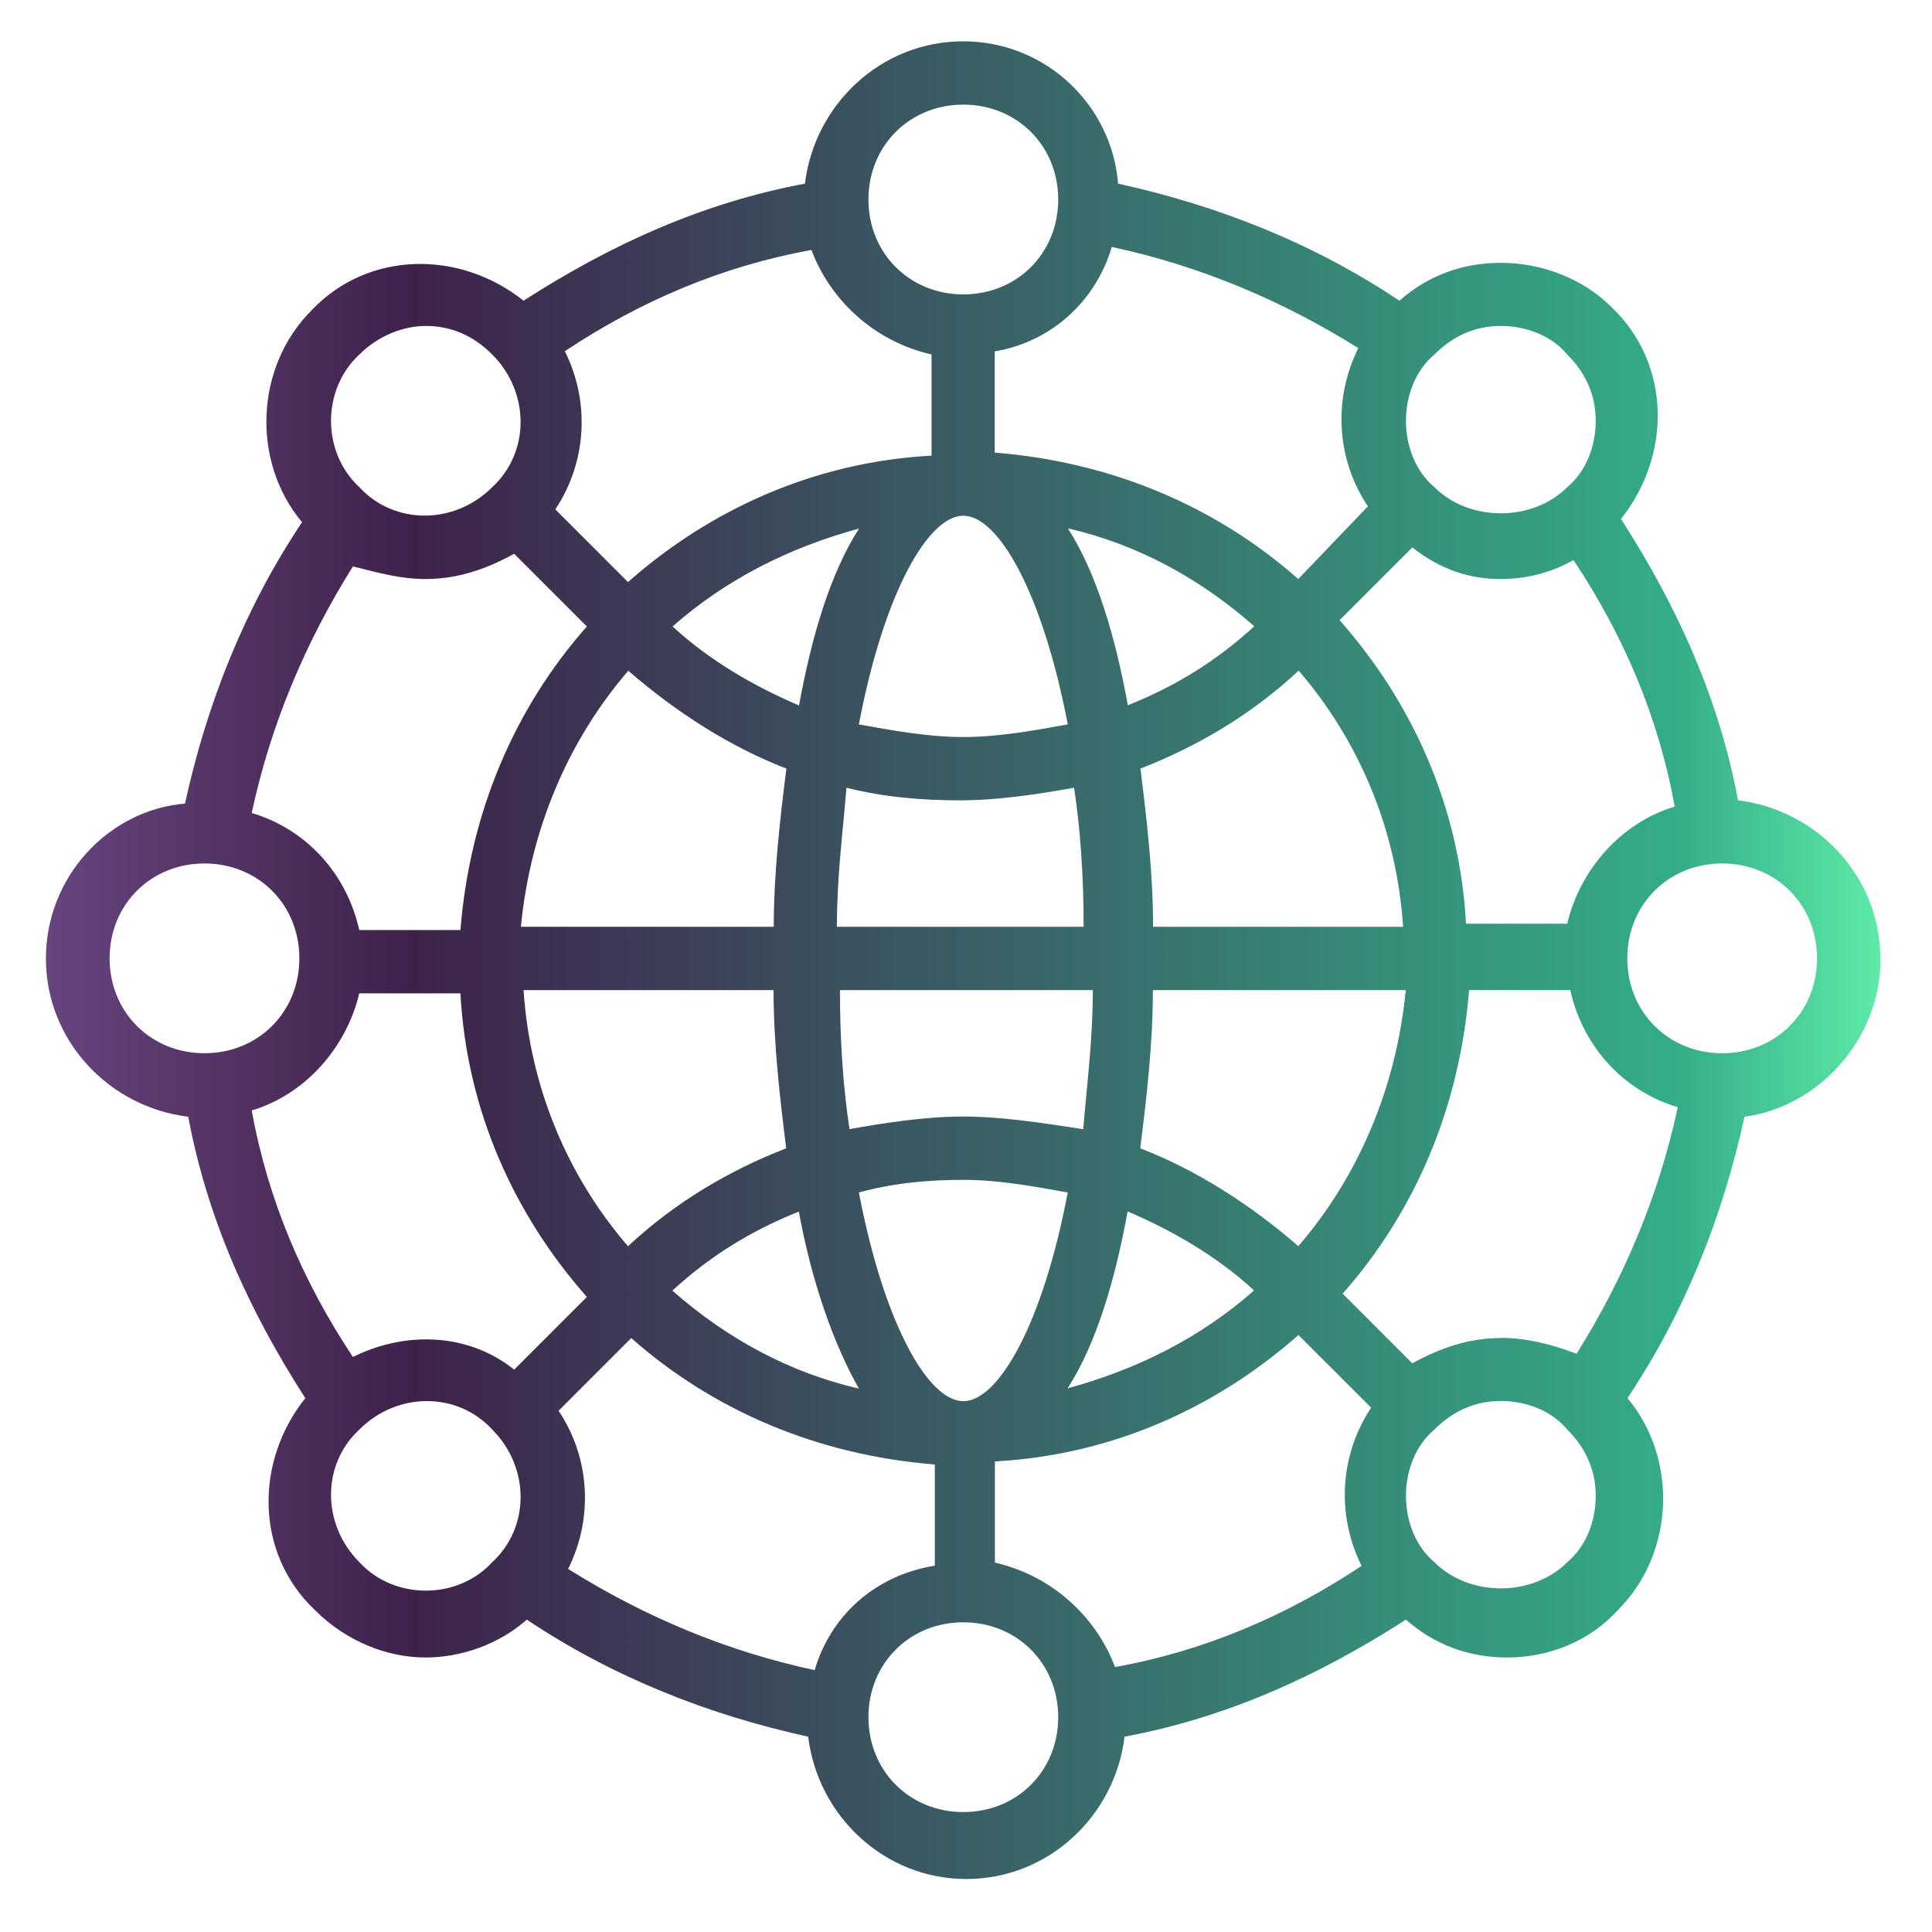
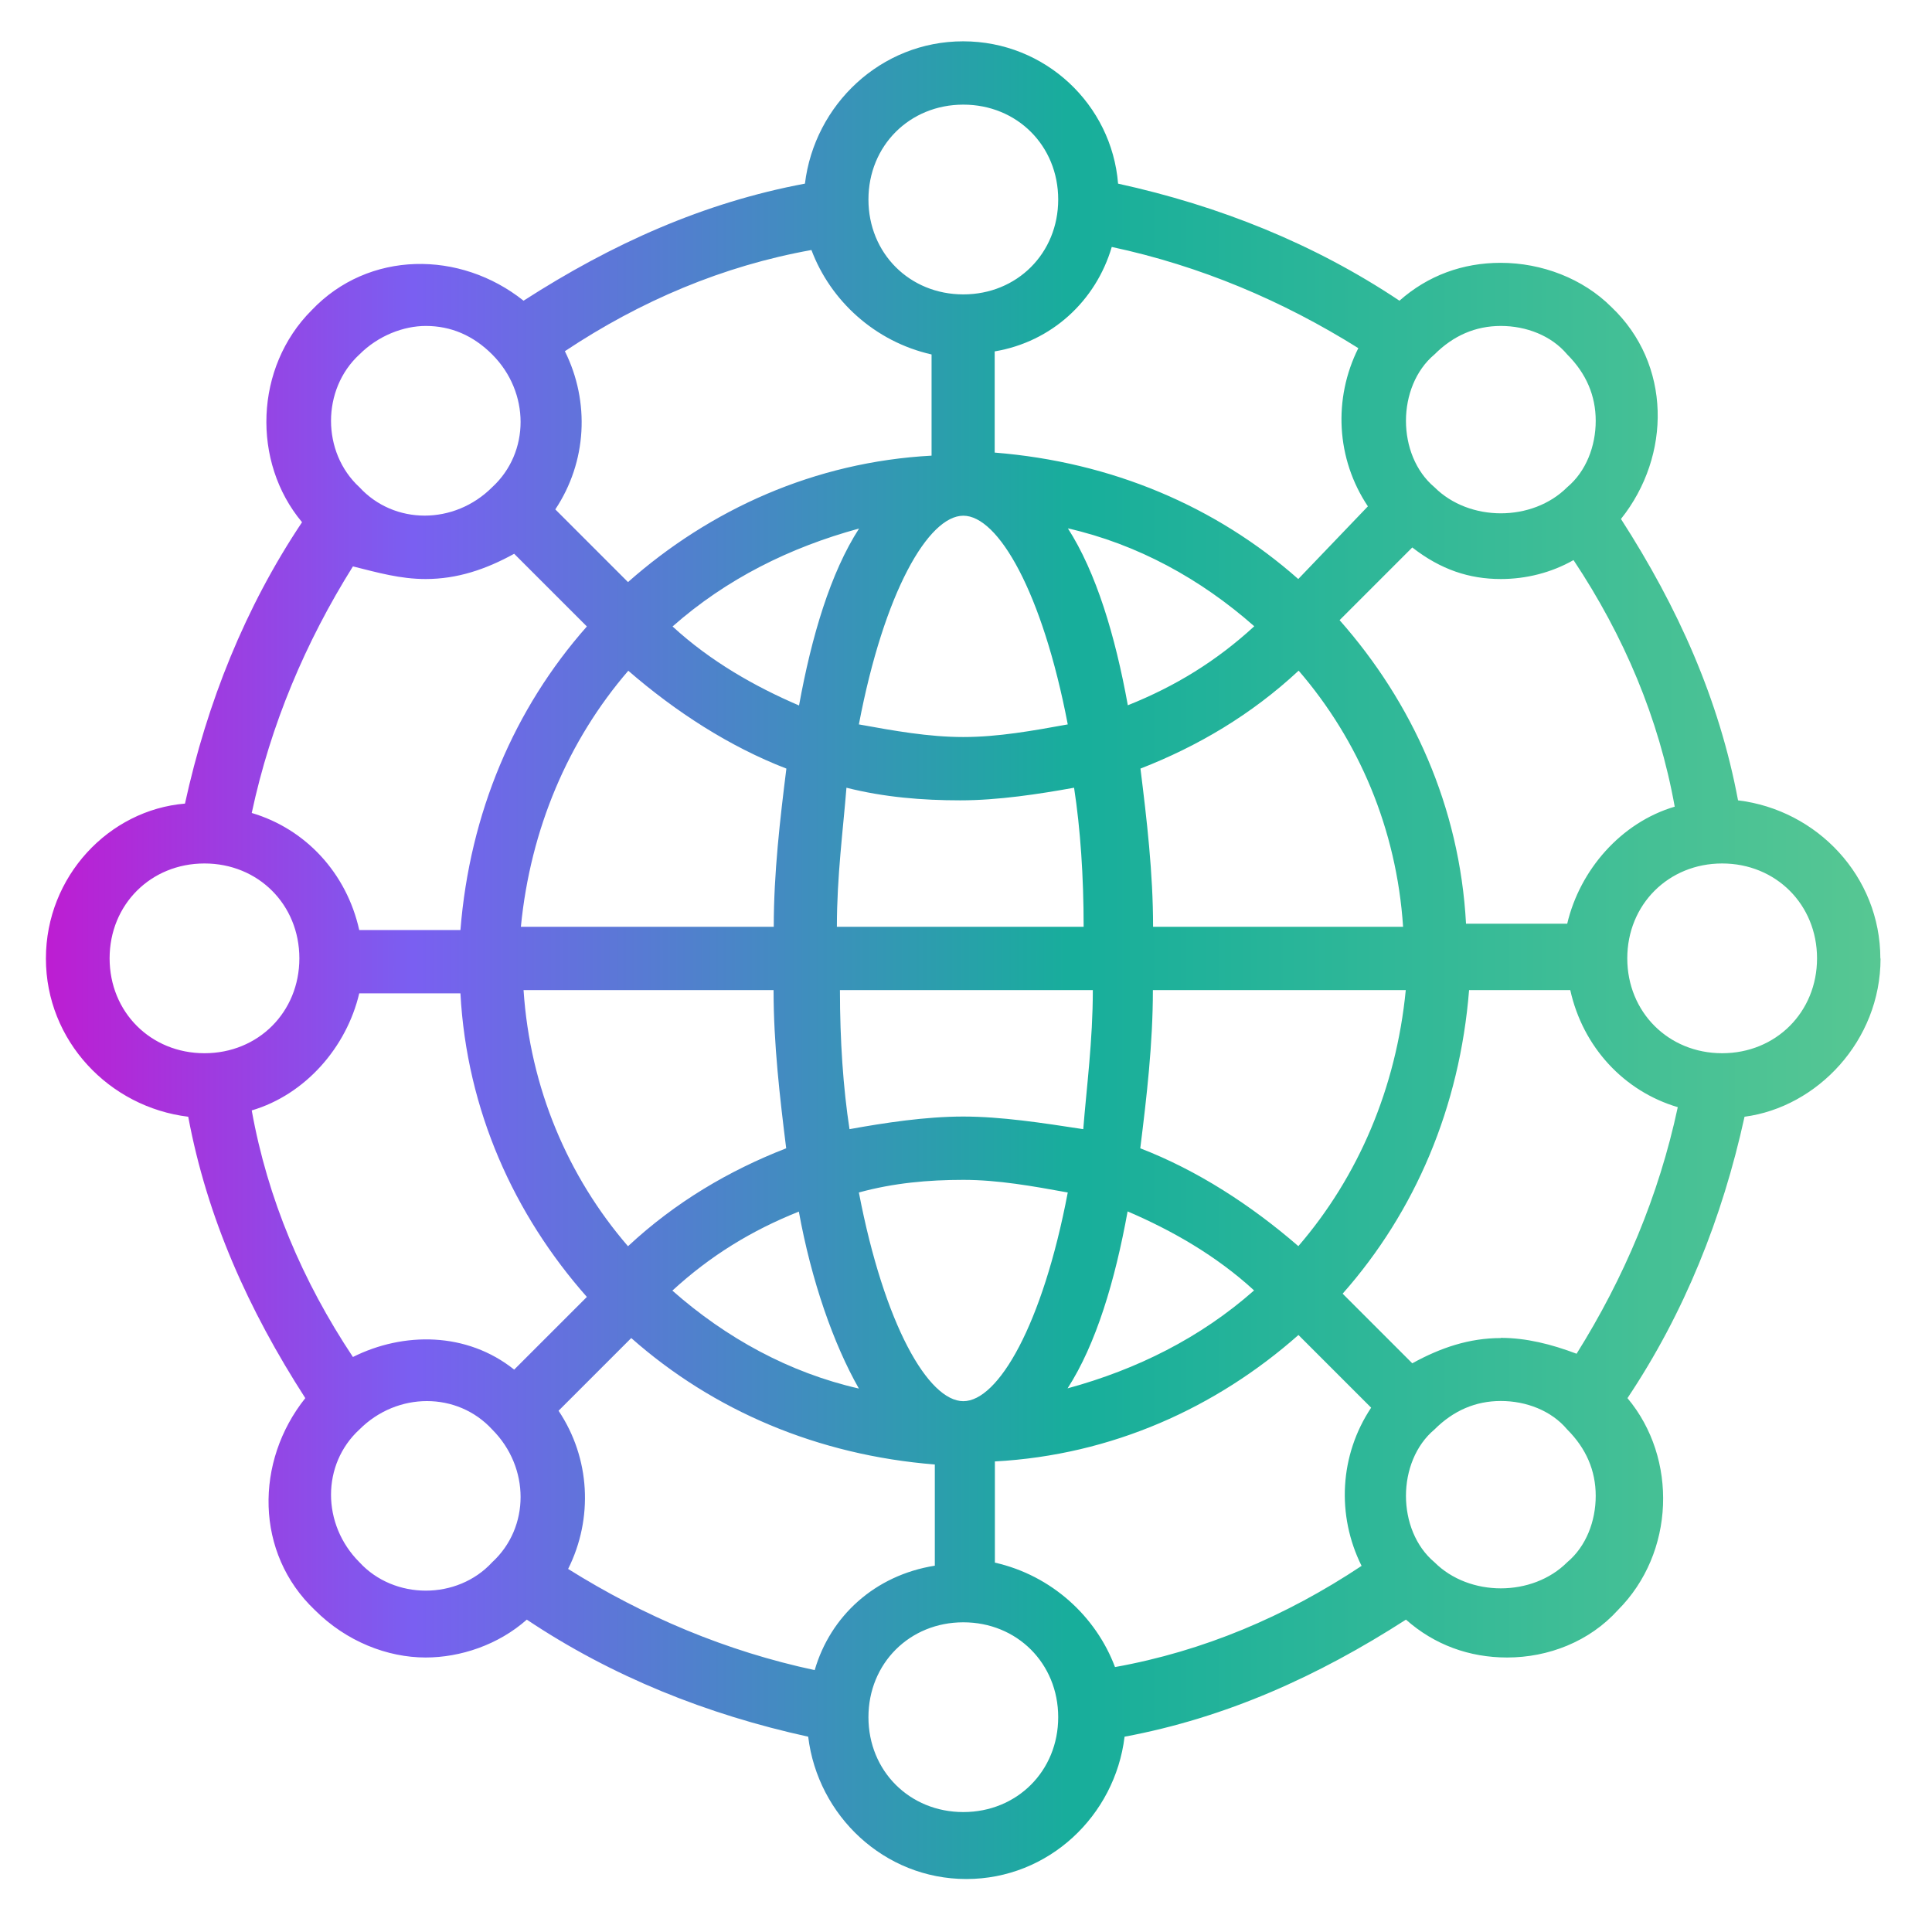
<svg xmlns="http://www.w3.org/2000/svg" id="Layer_1" data-name="Layer 1" viewBox="0 0 101 101">
  <defs>
    <style>
      .cls-1 {
        fill: url(#New_Gradient_Swatch_1);
      }
    </style>
    <linearGradient id="New_Gradient_Swatch_1" data-name="New Gradient Swatch 1" x1="2.42" y1="50.19" x2="98.3" y2="50.19" gradientUnits="userSpaceOnUse">
-       <stop offset="0" stop-color="#67447e" />
-       <stop offset=".2" stop-color="#3e224a" />
-       <stop offset=".89" stop-color="#34ad88" />
-       <stop offset="1" stop-color="#5eeaa7" />
+       <stop offset="0" stop-color="#bd1dd2" />
+       <stop offset=".2" stop-color="#7a5ff1" />
+       <stop offset=".56" stop-color="#17ae9b" />
+       <stop offset="1" stop-color="#57c793" />
    </linearGradient>
  </defs>
  <g id="connection">
    <path class="cls-1" d="m98.3,50.11c0-4.3-3.31-7.77-7.44-8.27-.99-5.29-3.14-10.08-6.12-14.71,2.64-3.31,2.64-8.1-.5-11.08-1.49-1.49-3.64-2.31-5.79-2.31-1.98,0-3.8.66-5.29,1.98-4.46-2.98-9.42-4.96-14.71-6.12-.33-4.13-3.8-7.44-8.1-7.44s-7.77,3.31-8.27,7.44c-5.29.99-10.08,3.14-14.71,6.12-3.31-2.64-8.1-2.64-11.08.5-2.98,2.98-3.14,7.93-.5,11.08-2.98,4.46-4.96,9.42-6.12,14.71-3.97.33-7.27,3.8-7.27,8.1s3.31,7.77,7.44,8.27c.99,5.29,3.14,10.08,6.12,14.71-2.64,3.31-2.64,8.1.5,11.08,1.65,1.65,3.8,2.48,5.79,2.48,1.82,0,3.8-.66,5.29-1.98,4.46,2.98,9.42,4.96,14.71,6.12.5,4.13,3.97,7.44,8.27,7.44s7.77-3.31,8.27-7.44c5.29-.99,10.08-3.14,14.71-6.12,1.49,1.32,3.31,1.98,5.29,1.98,2.15,0,4.3-.83,5.79-2.48,2.98-2.98,3.14-7.93.5-11.08,2.98-4.46,4.96-9.42,6.12-14.71,3.8-.5,7.11-3.97,7.11-8.27Zm-19.84,19.84c-1.65,0-3.14.5-4.63,1.32l-3.64-3.64c3.8-4.3,6.12-9.75,6.61-15.87h5.29c.66,2.98,2.81,5.29,5.62,6.12-.99,4.63-2.81,8.93-5.29,12.89-1.32-.5-2.64-.83-3.97-.83Zm-26.45,11.74v-5.29c6.12-.33,11.57-2.81,15.87-6.61l3.8,3.8c-1.65,2.48-1.82,5.62-.5,8.27-3.97,2.64-8.27,4.46-12.89,5.29-.99-2.64-3.31-4.79-6.28-5.46Zm-9.42,5.62c-4.63-.99-8.93-2.81-12.89-5.29,1.32-2.64,1.16-5.79-.5-8.27l3.8-3.8c4.3,3.8,9.75,6.12,15.87,6.61v5.29c-3.14.5-5.46,2.64-6.28,5.46Zm-24.14-16.37c-2.64-3.97-4.46-8.27-5.29-12.89,2.81-.83,4.96-3.31,5.62-6.12h5.29c.33,6.12,2.81,11.57,6.61,15.87l-3.8,3.8c-2.48-1.98-5.79-1.98-8.43-.66Zm3.8-40.67c1.65,0,3.14-.5,4.63-1.32l3.8,3.8c-3.8,4.3-6.12,9.75-6.61,15.87h-5.29c-.66-2.98-2.81-5.29-5.62-6.12.99-4.63,2.81-8.93,5.29-12.89,1.32.33,2.48.66,3.8.66Zm26.45-11.74v5.29c-6.12.33-11.57,2.81-15.87,6.61l-3.8-3.8c1.65-2.48,1.82-5.62.5-8.27,3.97-2.64,8.27-4.46,12.89-5.29.99,2.64,3.31,4.79,6.28,5.46Zm9.42-5.62c4.63.99,8.93,2.81,12.89,5.29-1.32,2.64-1.16,5.79.5,8.27l-3.64,3.8c-4.3-3.8-9.75-6.12-15.87-6.61v-5.29c2.98-.5,5.29-2.64,6.12-5.46Zm24.14,16.37c2.64,3.97,4.46,8.27,5.29,12.89-2.81.83-4.96,3.31-5.62,6.12h-5.29c-.33-6.12-2.81-11.57-6.61-15.87l3.8-3.8c1.49,1.16,2.98,1.65,4.63,1.65,1.32,0,2.64-.33,3.8-.99Zm-31.9,43.97c-1.82,0-4.13-3.97-5.46-10.91,1.82-.5,3.64-.66,5.46-.66s3.64.33,5.46.66c-1.32,6.94-3.64,10.91-5.46,10.91Zm0-14.88c-1.98,0-4.13.33-5.95.66-.33-2.15-.5-4.63-.5-7.27h13.22c0,2.64-.33,5.12-.5,7.27-2.15-.33-4.3-.66-6.28-.66Zm-6.61-9.92c0-2.64.33-5.12.5-7.27,1.98.5,3.97.66,5.95.66s4.13-.33,5.95-.66c.33,2.15.5,4.63.5,7.27h-12.89Zm6.61-9.92c-1.82,0-3.64-.33-5.46-.66,1.32-6.94,3.64-10.91,5.46-10.91s4.13,3.97,5.46,10.91c-1.82.33-3.64.66-5.46.66Zm5.46-10.91c3.64.83,6.94,2.64,9.75,5.12-1.98,1.82-4.13,3.14-6.61,4.13-.66-3.64-1.65-6.94-3.14-9.26Zm-14.05,9.26c-2.31-.99-4.63-2.31-6.61-4.13,2.81-2.48,6.12-4.13,9.75-5.12-1.49,2.31-2.48,5.62-3.14,9.26Zm-8.93-1.82c2.48,2.15,5.29,3.97,8.27,5.12-.33,2.64-.66,5.46-.66,8.27h-13.22c.5-5.12,2.48-9.75,5.62-13.39Zm7.6,16.7c0,2.81.33,5.62.66,8.27-2.98,1.16-5.79,2.81-8.27,5.12-3.14-3.64-5.12-8.27-5.46-13.39h13.06Zm1.32,11.57c.66,3.64,1.82,6.94,3.14,9.26-3.64-.83-6.94-2.64-9.75-5.12,1.98-1.82,4.13-3.14,6.61-4.13Zm17.19,0c2.31.99,4.63,2.31,6.61,4.13-2.81,2.48-6.12,4.13-9.75,5.12,1.49-2.31,2.48-5.62,3.14-9.26Zm8.93,1.82c-2.48-2.15-5.29-3.97-8.27-5.12.33-2.64.66-5.46.66-8.27h13.22c-.5,5.12-2.48,9.75-5.62,13.39Zm-7.6-16.7c0-2.81-.33-5.62-.66-8.27,2.98-1.16,5.79-2.81,8.27-5.12,3.14,3.64,5.12,8.27,5.46,13.39h-13.06Zm34.71,1.65c0,2.81-2.15,4.96-4.96,4.96s-4.96-2.15-4.96-4.96,2.15-4.96,4.96-4.96,4.96,2.15,4.96,4.96Zm-13.06-31.57c.99.99,1.49,2.15,1.49,3.47s-.5,2.64-1.49,3.47c-1.82,1.82-5.12,1.82-6.94,0-.99-.83-1.49-2.15-1.49-3.47s.5-2.64,1.49-3.47c.99-.99,2.15-1.49,3.47-1.49s2.64.5,3.47,1.49Zm-31.57-13.06c2.81,0,4.96,2.15,4.96,4.96s-2.15,4.96-4.96,4.96-4.96-2.15-4.96-4.96,2.15-4.96,4.96-4.96Zm-31.57,13.06c.99-.99,2.31-1.49,3.47-1.49,1.32,0,2.48.5,3.47,1.49,1.98,1.98,1.98,5.12,0,6.94-1.98,1.98-5.12,1.98-6.94,0-1.98-1.82-1.98-5.12,0-6.94Zm-13.06,31.57c0-2.81,2.15-4.96,4.96-4.96s4.96,2.15,4.96,4.96-2.15,4.96-4.96,4.96-4.96-2.15-4.96-4.96Zm13.06,31.57c-1.98-1.98-1.98-5.12,0-6.94,1.98-1.98,5.12-1.98,6.94,0,1.98,1.98,1.98,5.12,0,6.94-1.82,1.98-5.12,1.98-6.94,0Zm31.57,13.06c-2.81,0-4.96-2.15-4.96-4.96s2.15-4.96,4.96-4.96,4.96,2.15,4.96,4.96-2.15,4.96-4.96,4.96Zm31.57-13.06c-1.82,1.82-5.12,1.82-6.94,0-.99-.83-1.49-2.15-1.49-3.47s.5-2.64,1.49-3.47c.99-.99,2.15-1.49,3.47-1.49s2.64.5,3.47,1.49c.99.99,1.49,2.15,1.49,3.47s-.5,2.64-1.49,3.47Z" />
  </g>
</svg>
